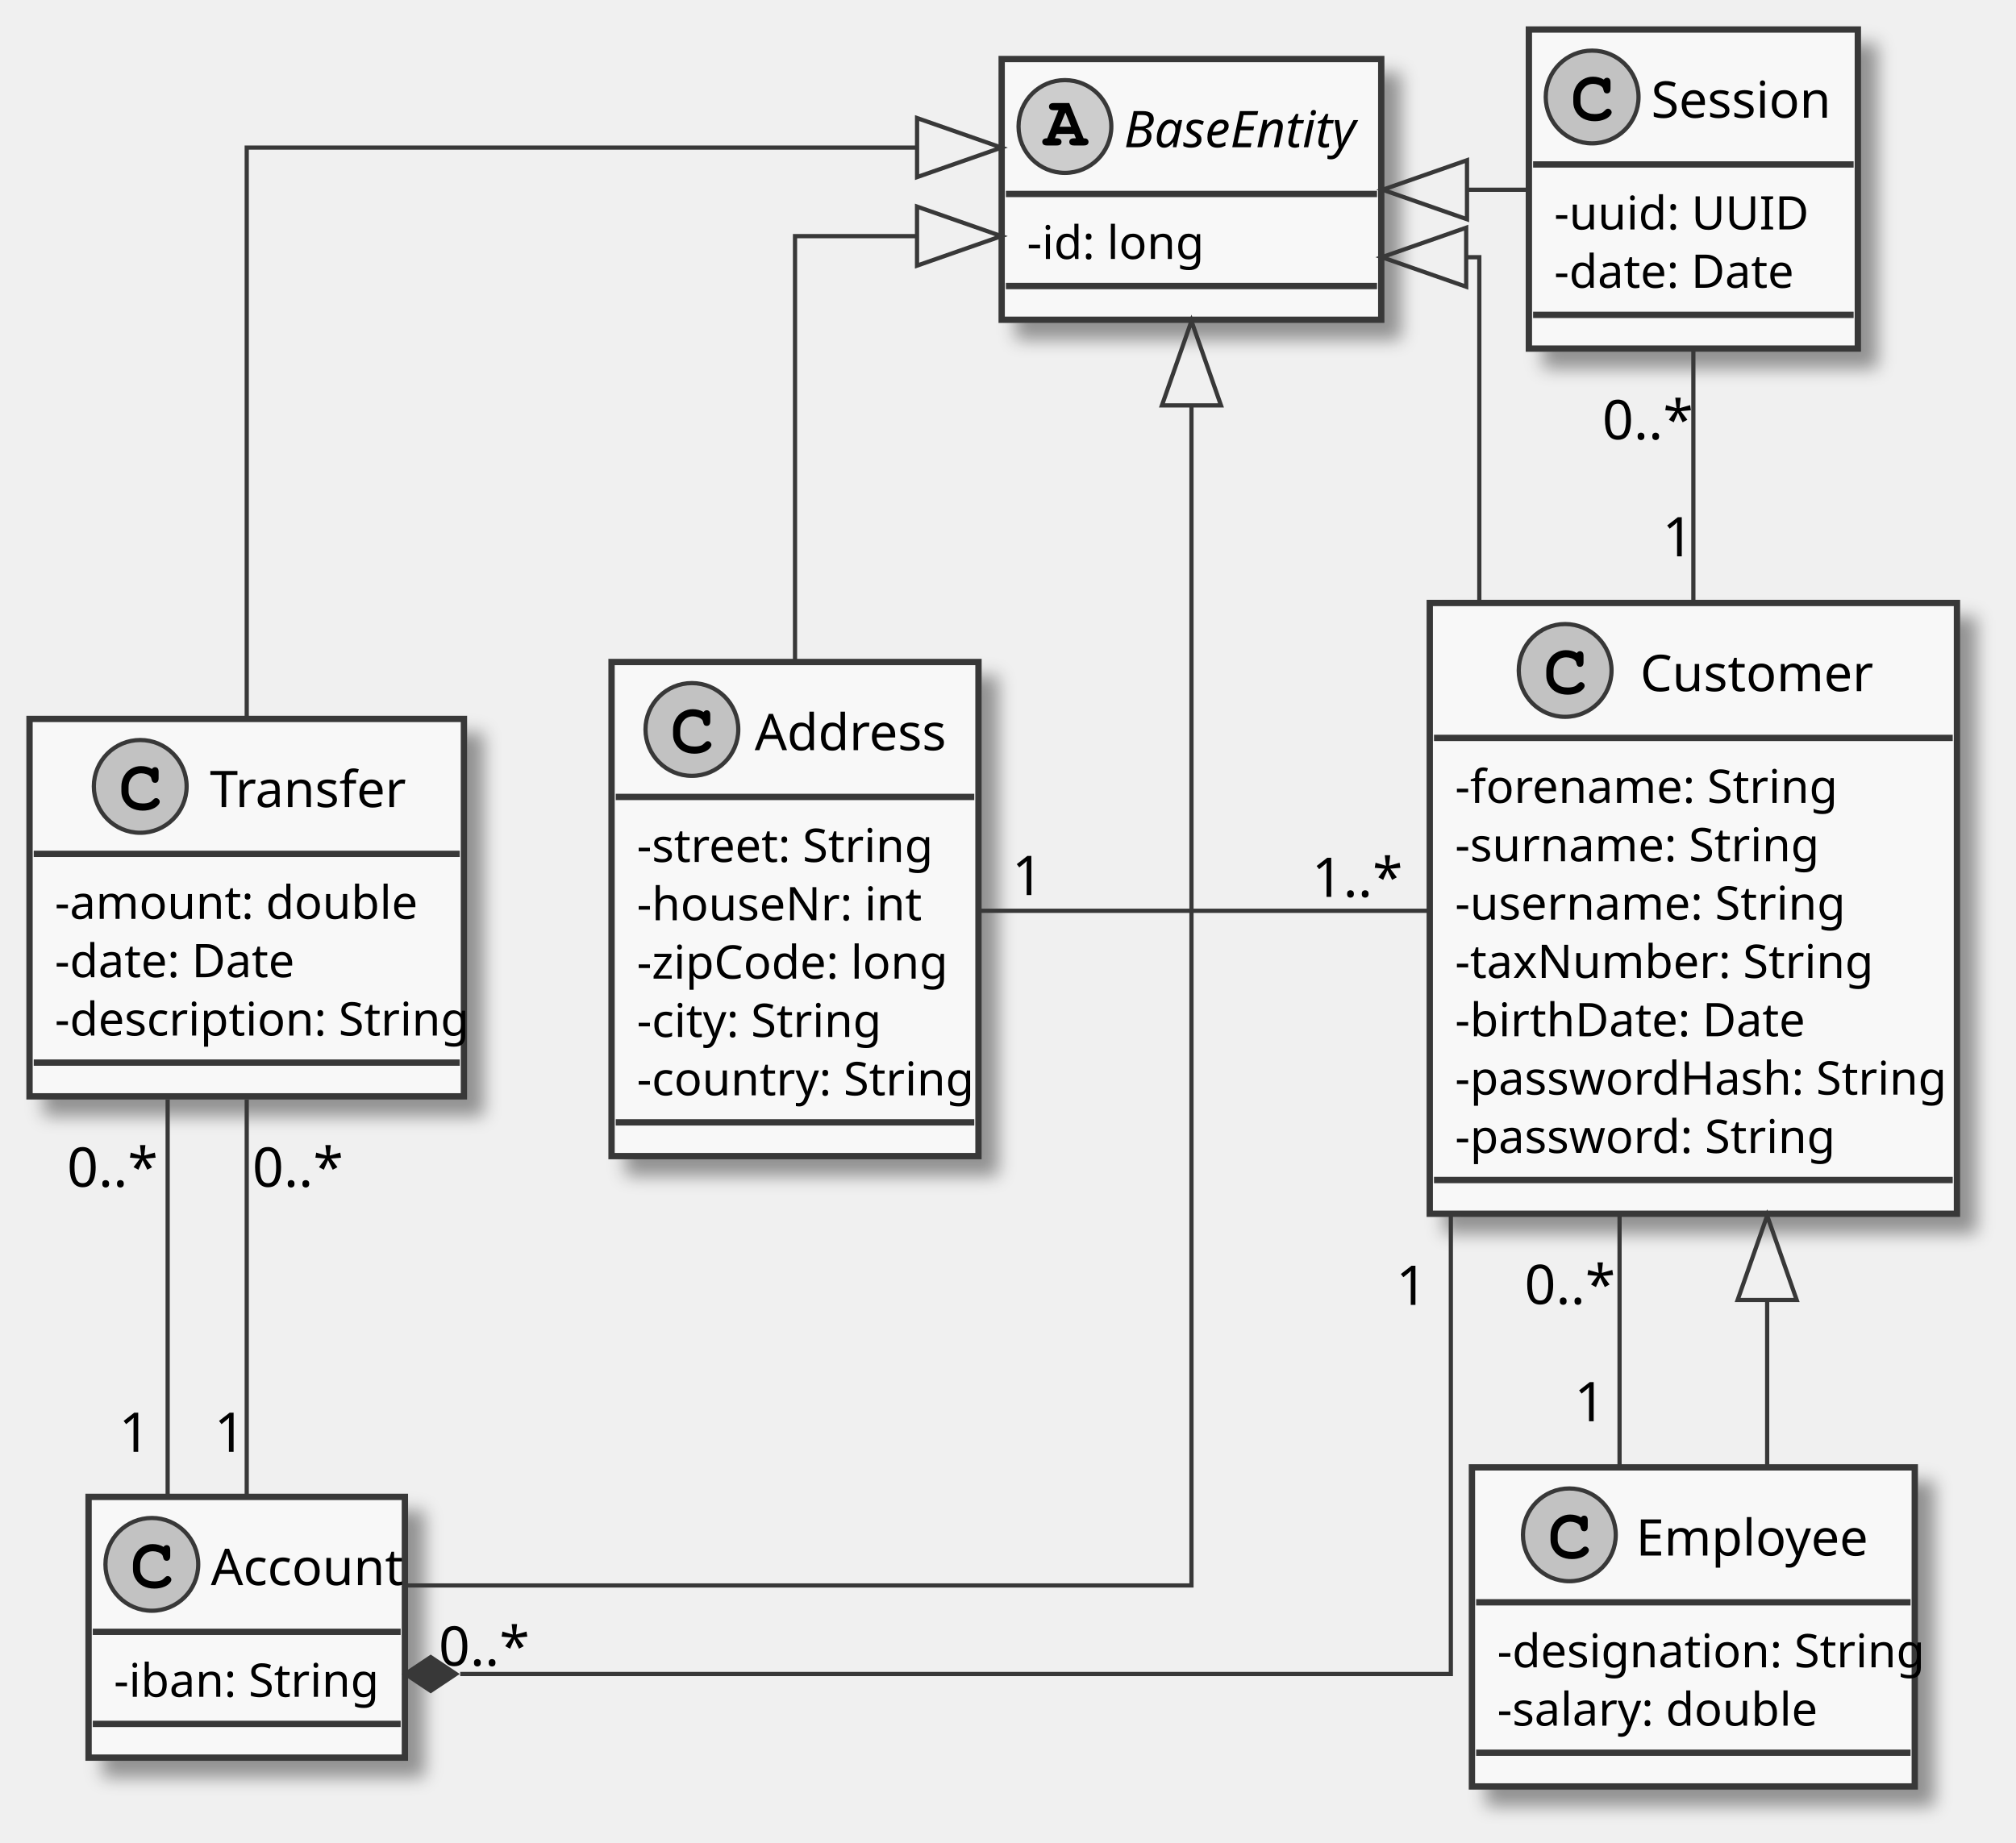
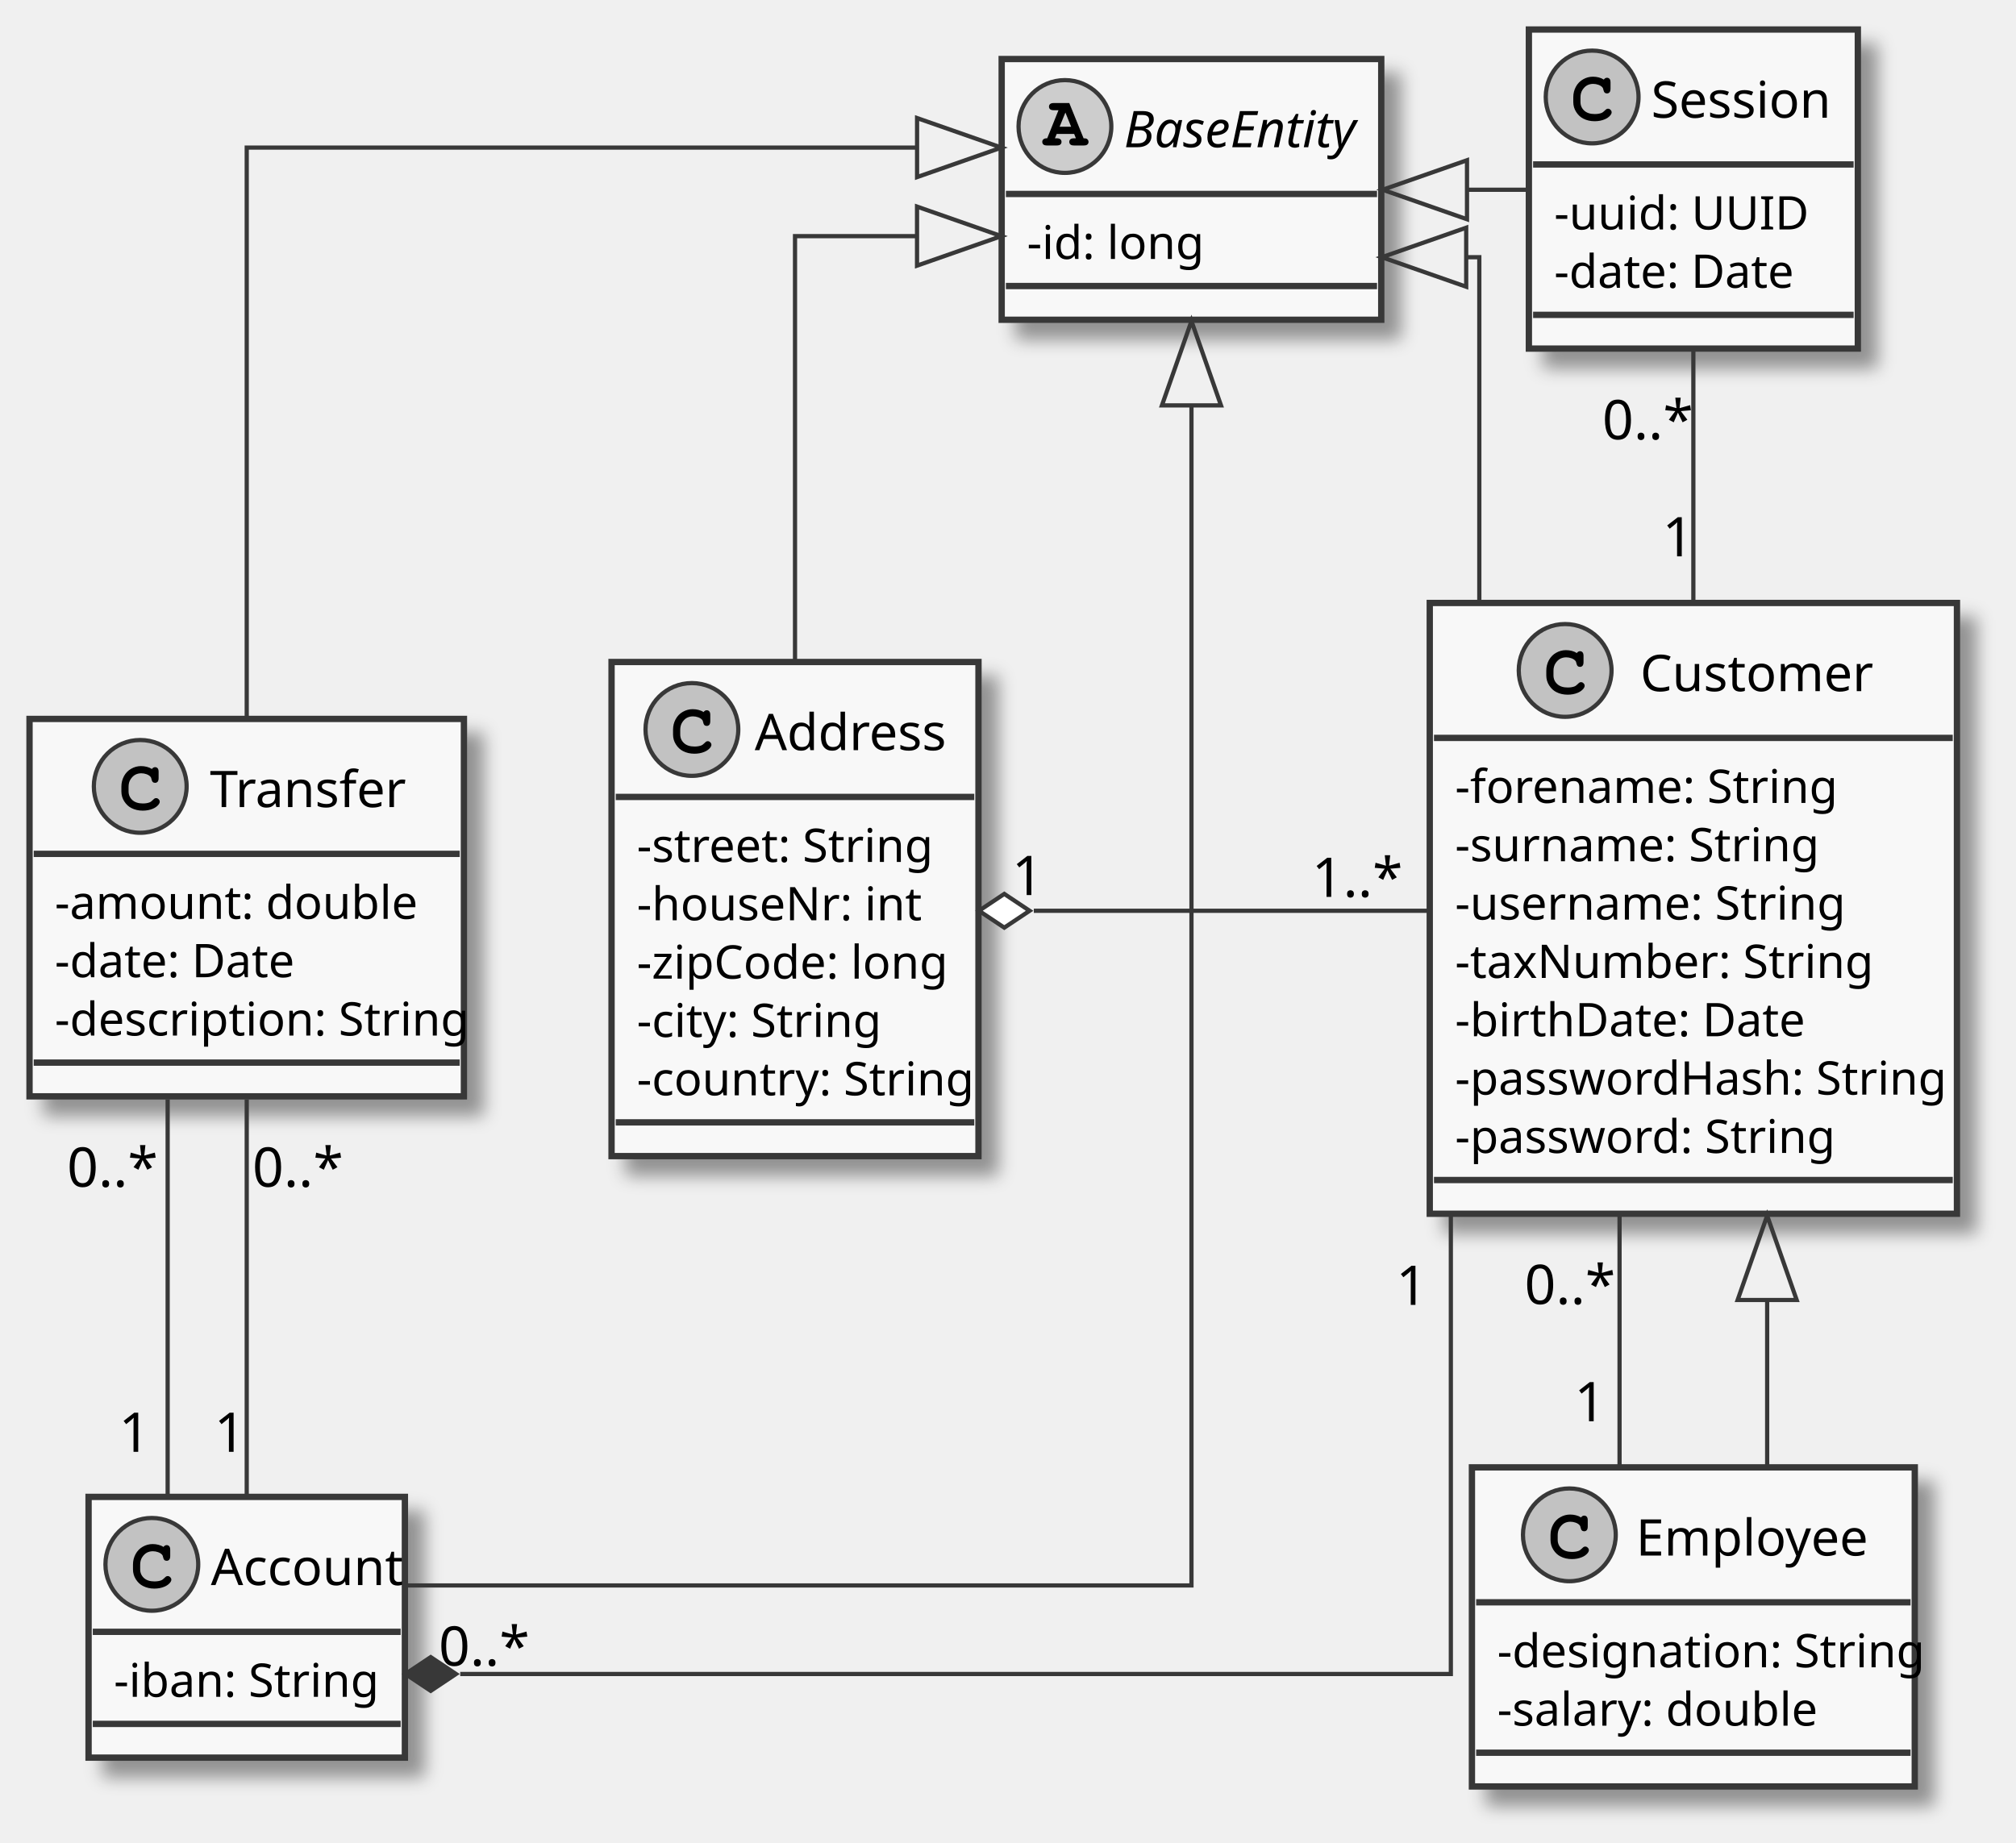
<svg xmlns="http://www.w3.org/2000/svg" contentScriptType="application/ecmascript" contentStyleType="text/css" height="437px" preserveAspectRatio="none" style="width:478px;height:437px;" version="1.1" viewBox="0 0 478 437" width="478px" zoomAndPan="magnify">
  <defs>
-     <filter height="300%" id="f1pcri9wkfzees" width="300%" x="-1" y="-1">
+     <filter height="300%" id="f1jjltn5rezrqn" width="300%" x="-1" y="-1">
      <feGaussianBlur result="blurOut" stdDeviation="2.0" />
      <feColorMatrix in="blurOut" result="blurOut2" type="matrix" values="0 0 0 0 0 0 0 0 0 0 0 0 0 0 0 0 0 0 .4 0" />
      <feOffset dx="4.0" dy="4.0" in="blurOut2" result="blurOut3" />
      <feBlend in="SourceGraphic" in2="blurOut3" mode="normal" />
    </filter>
  </defs>
  <g>
-     <rect codeLine="6" fill="#F8F8F8" filter="url(#f1pcri9wkfzees)" height="61.836" id="BaseEntity" style="stroke: #383838; stroke-width: 1.5;" width="90" x="237.5" y="14" />
+     <rect codeLine="6" fill="#F8F8F8" filter="url(#f1jjltn5rezrqn)" height="61.836" id="BaseEntity" style="stroke: #383838; stroke-width: 1.5;" width="90" x="237.5" y="14" />
    <ellipse cx="252.5" cy="30" fill="#CDCDCD" rx="11" ry="11" style="stroke: #383838; stroke-width: 1.0;" />
    <path d="M254.688,31.766 L250.547,31.766 L250.125,32.797 L250.547,32.797 Q251.156,32.797 251.422,33.031 Q251.688,33.266 251.688,33.656 Q251.688,34.031 251.422,34.266 Q251.156,34.5 250.547,34.5 L248.25,34.5 Q247.641,34.5 247.391,34.266 Q247.125,34.031 247.125,33.641 Q247.125,33.266 247.406,33.031 Q247.672,32.781 248.297,32.797 L250.969,26.141 L249.859,26.141 Q249.25,26.141 248.984,25.906 Q248.719,25.672 248.719,25.281 Q248.719,24.906 248.984,24.672 Q249.25,24.438 249.859,24.438 L253.531,24.438 L256.922,32.797 Q257.516,32.797 257.703,32.938 Q258.094,33.203 258.094,33.656 Q258.094,34.031 257.828,34.266 Q257.578,34.5 256.969,34.5 L254.672,34.5 Q254.062,34.5 253.797,34.266 Q253.531,34.031 253.531,33.641 Q253.531,33.266 253.797,33.031 Q254.062,32.797 254.672,32.797 L255.094,32.797 L254.688,31.766 Z M253.969,30.062 L252.609,26.688 L251.234,30.062 L253.969,30.062 Z " />
    <text fill="#000000" font-family="sans-serif" font-size="12" font-style="italic" lengthAdjust="spacingAndGlyphs" textLength="58" x="266.5" y="34.91">BaseEntity</text>
    <line style="stroke: #383838; stroke-width: 1.5;" x1="238.5" x2="326.5" y1="46" y2="46" />
    <text fill="#000000" font-family="sans-serif" font-size="11" lengthAdjust="spacingAndGlyphs" textLength="38" x="243.5" y="61.419">-id: long</text>
    <line style="stroke: #383838; stroke-width: 1.5;" x1="238.5" x2="326.5" y1="67.836" y2="67.836" />
-     <rect codeLine="13" fill="#F8F8F8" filter="url(#f1pcri9wkfzees)" height="61.836" id="Account" style="stroke: #383838; stroke-width: 1.5;" width="75" x="21" y="355" />
+     <rect codeLine="13" fill="#F8F8F8" filter="url(#f1jjltn5rezrqn)" height="61.836" id="Account" style="stroke: #383838; stroke-width: 1.5;" width="75" x="21" y="355" />
    <ellipse cx="36" cy="371" fill="#C2C2C2" rx="11" ry="11" style="stroke: #383838; stroke-width: 1.0;" />
    <path d="M38.766,366.875 Q38.922,366.656 39.109,366.547 Q39.297,366.438 39.516,366.438 Q39.891,366.438 40.125,366.703 Q40.359,366.953 40.359,367.562 L40.359,369.016 Q40.359,369.625 40.125,369.891 Q39.891,370.156 39.516,370.156 Q39.172,370.156 38.969,369.953 Q38.766,369.766 38.656,369.25 Q38.609,368.891 38.422,368.703 Q38.094,368.328 37.484,368.109 Q36.875,367.891 36.25,367.891 Q35.484,367.891 34.844,368.219 Q34.219,368.547 33.719,369.297 Q33.234,370.047 33.234,371.078 L33.234,372.172 Q33.234,373.406 34.125,374.234 Q35.016,375.047 36.609,375.047 Q37.547,375.047 38.203,374.797 Q38.594,374.641 39.016,374.203 Q39.281,373.938 39.422,373.859 Q39.578,373.781 39.781,373.781 Q40.109,373.781 40.359,374.047 Q40.625,374.297 40.625,374.641 Q40.625,374.984 40.281,375.391 Q39.781,375.969 38.984,376.297 Q37.906,376.75 36.609,376.75 Q35.094,376.75 33.891,376.125 Q32.906,375.625 32.219,374.562 Q31.531,373.484 31.531,372.203 L31.531,371.047 Q31.531,369.719 32.141,368.578 Q32.766,367.422 33.859,366.812 Q34.953,366.188 36.188,366.188 Q36.922,366.188 37.562,366.359 Q38.219,366.516 38.766,366.875 Z " />
    <text fill="#000000" font-family="sans-serif" font-size="12" lengthAdjust="spacingAndGlyphs" textLength="43" x="50" y="375.91">Account</text>
    <line style="stroke: #383838; stroke-width: 1.5;" x1="22" x2="95" y1="387" y2="387" />
    <text fill="#000000" font-family="sans-serif" font-size="11" lengthAdjust="spacingAndGlyphs" textLength="58" x="27" y="402.419">-iban: String</text>
    <line style="stroke: #383838; stroke-width: 1.5;" x1="22" x2="95" y1="408.836" y2="408.836" />
-     <rect codeLine="17" fill="#F8F8F8" filter="url(#f1pcri9wkfzees)" height="117.18" id="Address" style="stroke: #383838; stroke-width: 1.5;" width="87" x="145" y="157" />
+     <rect codeLine="17" fill="#F8F8F8" filter="url(#f1jjltn5rezrqn)" height="117.18" id="Address" style="stroke: #383838; stroke-width: 1.5;" width="87" x="145" y="157" />
    <ellipse cx="164.05" cy="173" fill="#C2C2C2" rx="11" ry="11" style="stroke: #383838; stroke-width: 1.0;" />
    <path d="M166.816,168.875 Q166.972,168.656 167.159,168.547 Q167.347,168.438 167.566,168.438 Q167.941,168.438 168.175,168.703 Q168.409,168.953 168.409,169.562 L168.409,171.016 Q168.409,171.625 168.175,171.891 Q167.941,172.156 167.566,172.156 Q167.222,172.156 167.019,171.953 Q166.816,171.766 166.706,171.25 Q166.659,170.891 166.472,170.703 Q166.144,170.328 165.534,170.109 Q164.925,169.891 164.3,169.891 Q163.534,169.891 162.894,170.219 Q162.269,170.547 161.769,171.297 Q161.284,172.047 161.284,173.078 L161.284,174.172 Q161.284,175.406 162.175,176.234 Q163.066,177.047 164.659,177.047 Q165.597,177.047 166.253,176.797 Q166.644,176.641 167.066,176.203 Q167.331,175.938 167.472,175.859 Q167.628,175.781 167.831,175.781 Q168.159,175.781 168.409,176.047 Q168.675,176.297 168.675,176.641 Q168.675,176.984 168.331,177.391 Q167.831,177.969 167.034,178.297 Q165.956,178.75 164.659,178.75 Q163.144,178.75 161.941,178.125 Q160.956,177.625 160.269,176.562 Q159.581,175.484 159.581,174.203 L159.581,173.047 Q159.581,171.719 160.191,170.578 Q160.816,169.422 161.909,168.812 Q163.003,168.188 164.238,168.188 Q164.972,168.188 165.613,168.359 Q166.269,168.516 166.816,168.875 Z " />
    <text fill="#000000" font-family="sans-serif" font-size="12" lengthAdjust="spacingAndGlyphs" textLength="46" x="178.95" y="177.91">Address</text>
    <line style="stroke: #383838; stroke-width: 1.5;" x1="146" x2="231" y1="189" y2="189" />
    <text fill="#000000" font-family="sans-serif" font-size="11" lengthAdjust="spacingAndGlyphs" textLength="66" x="151" y="204.419">-street: String</text>
    <text fill="#000000" font-family="sans-serif" font-size="11" lengthAdjust="spacingAndGlyphs" textLength="62" x="151" y="218.255">-houseNr: int</text>
    <text fill="#000000" font-family="sans-serif" font-size="11" lengthAdjust="spacingAndGlyphs" textLength="69" x="151" y="232.091">-zipCode: long</text>
    <text fill="#000000" font-family="sans-serif" font-size="11" lengthAdjust="spacingAndGlyphs" textLength="55" x="151" y="245.927">-city: String</text>
    <text fill="#000000" font-family="sans-serif" font-size="11" lengthAdjust="spacingAndGlyphs" textLength="75" x="151" y="259.763">-country: String</text>
    <line style="stroke: #383838; stroke-width: 1.5;" x1="146" x2="231" y1="266.18" y2="266.18" />
-     <rect codeLine="27" fill="#F8F8F8" filter="url(#f1pcri9wkfzees)" height="144.852" id="Customer" style="stroke: #383838; stroke-width: 1.5;" width="125" x="339" y="143" />
+     <rect codeLine="27" fill="#F8F8F8" filter="url(#f1jjltn5rezrqn)" height="144.852" id="Customer" style="stroke: #383838; stroke-width: 1.5;" width="125" x="339" y="143" />
    <ellipse cx="371.1" cy="159" fill="#C2C2C2" rx="11" ry="11" style="stroke: #383838; stroke-width: 1.0;" />
    <path d="M373.866,154.875 Q374.022,154.656 374.209,154.547 Q374.397,154.438 374.616,154.438 Q374.991,154.438 375.225,154.703 Q375.459,154.953 375.459,155.562 L375.459,157.016 Q375.459,157.625 375.225,157.891 Q374.991,158.156 374.616,158.156 Q374.272,158.156 374.069,157.953 Q373.866,157.766 373.756,157.25 Q373.709,156.891 373.522,156.703 Q373.194,156.328 372.584,156.109 Q371.975,155.891 371.35,155.891 Q370.584,155.891 369.944,156.219 Q369.319,156.547 368.819,157.297 Q368.334,158.047 368.334,159.078 L368.334,160.172 Q368.334,161.406 369.225,162.234 Q370.116,163.047 371.709,163.047 Q372.647,163.047 373.303,162.797 Q373.694,162.641 374.116,162.203 Q374.381,161.938 374.522,161.859 Q374.678,161.781 374.881,161.781 Q375.209,161.781 375.459,162.047 Q375.725,162.297 375.725,162.641 Q375.725,162.984 375.381,163.391 Q374.881,163.969 374.084,164.297 Q373.006,164.75 371.709,164.75 Q370.194,164.75 368.991,164.125 Q368.006,163.625 367.319,162.562 Q366.631,161.484 366.631,160.203 L366.631,159.047 Q366.631,157.719 367.241,156.578 Q367.866,155.422 368.959,154.812 Q370.053,154.188 371.288,154.188 Q372.022,154.188 372.663,154.359 Q373.319,154.516 373.866,154.875 Z " />
    <text fill="#000000" font-family="sans-serif" font-size="12" lengthAdjust="spacingAndGlyphs" textLength="55" x="388.9" y="163.91">Customer</text>
    <line style="stroke: #383838; stroke-width: 1.5;" x1="340" x2="463" y1="175" y2="175" />
    <text fill="#000000" font-family="sans-serif" font-size="11" lengthAdjust="spacingAndGlyphs" textLength="84" x="345" y="190.419">-forename: String</text>
    <text fill="#000000" font-family="sans-serif" font-size="11" lengthAdjust="spacingAndGlyphs" textLength="80" x="345" y="204.255">-surname: String</text>
    <text fill="#000000" font-family="sans-serif" font-size="11" lengthAdjust="spacingAndGlyphs" textLength="86" x="345" y="218.091">-username: String</text>
    <text fill="#000000" font-family="sans-serif" font-size="11" lengthAdjust="spacingAndGlyphs" textLength="90" x="345" y="231.927">-taxNumber: String</text>
    <text fill="#000000" font-family="sans-serif" font-size="11" lengthAdjust="spacingAndGlyphs" textLength="75" x="345" y="245.763">-birthDate: Date</text>
    <text fill="#000000" font-family="sans-serif" font-size="11" lengthAdjust="spacingAndGlyphs" textLength="113" x="345" y="259.599">-passwordHash: String</text>
    <text fill="#000000" font-family="sans-serif" font-size="11" lengthAdjust="spacingAndGlyphs" textLength="88" x="345" y="273.435">-password: String</text>
    <line style="stroke: #383838; stroke-width: 1.5;" x1="340" x2="463" y1="279.852" y2="279.852" />
-     <rect codeLine="37" fill="#F8F8F8" filter="url(#f1pcri9wkfzees)" height="75.672" id="Employee" style="stroke: #383838; stroke-width: 1.5;" width="105" x="349" y="348" />
+     <rect codeLine="37" fill="#F8F8F8" filter="url(#f1jjltn5rezrqn)" height="75.672" id="Employee" style="stroke: #383838; stroke-width: 1.5;" width="105" x="349" y="348" />
    <ellipse cx="372.1" cy="364" fill="#C2C2C2" rx="11" ry="11" style="stroke: #383838; stroke-width: 1.0;" />
    <path d="M374.866,359.875 Q375.022,359.656 375.209,359.547 Q375.397,359.438 375.616,359.438 Q375.991,359.438 376.225,359.703 Q376.459,359.953 376.459,360.562 L376.459,362.016 Q376.459,362.625 376.225,362.891 Q375.991,363.156 375.616,363.156 Q375.272,363.156 375.069,362.953 Q374.866,362.766 374.756,362.25 Q374.709,361.891 374.522,361.703 Q374.194,361.328 373.584,361.109 Q372.975,360.891 372.35,360.891 Q371.584,360.891 370.944,361.219 Q370.319,361.547 369.819,362.297 Q369.334,363.047 369.334,364.078 L369.334,365.172 Q369.334,366.406 370.225,367.234 Q371.116,368.047 372.709,368.047 Q373.647,368.047 374.303,367.797 Q374.694,367.641 375.116,367.203 Q375.381,366.938 375.522,366.859 Q375.678,366.781 375.881,366.781 Q376.209,366.781 376.459,367.047 Q376.725,367.297 376.725,367.641 Q376.725,367.984 376.381,368.391 Q375.881,368.969 375.084,369.297 Q374.006,369.75 372.709,369.75 Q371.194,369.75 369.991,369.125 Q369.006,368.625 368.319,367.562 Q367.631,366.484 367.631,365.203 L367.631,364.047 Q367.631,362.719 368.241,361.578 Q368.866,360.422 369.959,359.812 Q371.053,359.188 372.288,359.188 Q373.022,359.188 373.663,359.359 Q374.319,359.516 374.866,359.875 Z " />
    <text fill="#000000" font-family="sans-serif" font-size="12" lengthAdjust="spacingAndGlyphs" textLength="55" x="387.9" y="368.91">Employee</text>
    <line style="stroke: #383838; stroke-width: 1.5;" x1="350" x2="453" y1="380" y2="380" />
    <text fill="#000000" font-family="sans-serif" font-size="11" lengthAdjust="spacingAndGlyphs" textLength="93" x="355" y="395.419">-designation: String</text>
    <text fill="#000000" font-family="sans-serif" font-size="11" lengthAdjust="spacingAndGlyphs" textLength="72" x="355" y="409.255">-salary: double</text>
    <line style="stroke: #383838; stroke-width: 1.5;" x1="350" x2="453" y1="415.672" y2="415.672" />
-     <rect codeLine="42" fill="#F8F8F8" filter="url(#f1pcri9wkfzees)" height="75.672" id="Session" style="stroke: #383838; stroke-width: 1.5;" width="78" x="362.5" y="7" />
+     <rect codeLine="42" fill="#F8F8F8" filter="url(#f1jjltn5rezrqn)" height="75.672" id="Session" style="stroke: #383838; stroke-width: 1.5;" width="78" x="362.5" y="7" />
    <ellipse cx="377.5" cy="23" fill="#C2C2C2" rx="11" ry="11" style="stroke: #383838; stroke-width: 1.0;" />
    <path d="M380.266,18.875 Q380.422,18.656 380.609,18.547 Q380.797,18.438 381.016,18.438 Q381.391,18.438 381.625,18.703 Q381.859,18.953 381.859,19.562 L381.859,21.016 Q381.859,21.625 381.625,21.891 Q381.391,22.156 381.016,22.156 Q380.672,22.156 380.469,21.953 Q380.266,21.766 380.156,21.25 Q380.109,20.891 379.922,20.703 Q379.594,20.328 378.984,20.109 Q378.375,19.891 377.75,19.891 Q376.984,19.891 376.344,20.219 Q375.719,20.547 375.219,21.297 Q374.734,22.047 374.734,23.078 L374.734,24.172 Q374.734,25.406 375.625,26.234 Q376.516,27.047 378.109,27.047 Q379.047,27.047 379.703,26.797 Q380.094,26.641 380.516,26.203 Q380.781,25.938 380.922,25.859 Q381.078,25.781 381.281,25.781 Q381.609,25.781 381.859,26.047 Q382.125,26.297 382.125,26.641 Q382.125,26.984 381.781,27.391 Q381.281,27.969 380.484,28.297 Q379.406,28.75 378.109,28.75 Q376.594,28.75 375.391,28.125 Q374.406,27.625 373.719,26.562 Q373.031,25.484 373.031,24.203 L373.031,23.047 Q373.031,21.719 373.641,20.578 Q374.266,19.422 375.359,18.812 Q376.453,18.188 377.688,18.188 Q378.422,18.188 379.062,18.359 Q379.719,18.516 380.266,18.875 Z " />
    <text fill="#000000" font-family="sans-serif" font-size="12" lengthAdjust="spacingAndGlyphs" textLength="46" x="391.5" y="27.91">Session</text>
    <line style="stroke: #383838; stroke-width: 1.5;" x1="363.5" x2="439.5" y1="39" y2="39" />
    <text fill="#000000" font-family="sans-serif" font-size="11" lengthAdjust="spacingAndGlyphs" textLength="53" x="368.5" y="54.419">-uuid: UUID</text>
    <text fill="#000000" font-family="sans-serif" font-size="11" lengthAdjust="spacingAndGlyphs" textLength="53" x="368.5" y="68.255">-date: Date</text>
    <line style="stroke: #383838; stroke-width: 1.5;" x1="363.5" x2="439.5" y1="74.672" y2="74.672" />
-     <rect codeLine="47" fill="#F8F8F8" filter="url(#f1pcri9wkfzees)" height="89.508" id="Transfer" style="stroke: #383838; stroke-width: 1.5;" width="103" x="7" y="170.5" />
+     <rect codeLine="47" fill="#F8F8F8" filter="url(#f1jjltn5rezrqn)" height="89.508" id="Transfer" style="stroke: #383838; stroke-width: 1.5;" width="103" x="7" y="170.5" />
    <ellipse cx="33.25" cy="186.5" fill="#C2C2C2" rx="11" ry="11" style="stroke: #383838; stroke-width: 1.0;" />
    <path d="M36.016,182.375 Q36.172,182.156 36.359,182.047 Q36.547,181.938 36.766,181.938 Q37.141,181.938 37.375,182.203 Q37.609,182.453 37.609,183.062 L37.609,184.516 Q37.609,185.125 37.375,185.391 Q37.141,185.656 36.766,185.656 Q36.422,185.656 36.219,185.453 Q36.016,185.266 35.906,184.75 Q35.859,184.391 35.672,184.203 Q35.344,183.828 34.734,183.609 Q34.125,183.391 33.5,183.391 Q32.734,183.391 32.094,183.719 Q31.469,184.047 30.969,184.797 Q30.484,185.547 30.484,186.578 L30.484,187.672 Q30.484,188.906 31.375,189.734 Q32.266,190.547 33.859,190.547 Q34.797,190.547 35.453,190.297 Q35.844,190.141 36.266,189.703 Q36.531,189.438 36.672,189.359 Q36.828,189.281 37.031,189.281 Q37.359,189.281 37.609,189.547 Q37.875,189.797 37.875,190.141 Q37.875,190.484 37.531,190.891 Q37.031,191.469 36.234,191.797 Q35.156,192.25 33.859,192.25 Q32.344,192.25 31.141,191.625 Q30.156,191.125 29.469,190.062 Q28.781,188.984 28.781,187.703 L28.781,186.547 Q28.781,185.219 29.391,184.078 Q30.016,182.922 31.109,182.312 Q32.203,181.688 33.438,181.688 Q34.172,181.688 34.812,181.859 Q35.469,182.016 36.016,182.375 Z " />
    <text fill="#000000" font-family="sans-serif" font-size="12" lengthAdjust="spacingAndGlyphs" textLength="46" x="49.75" y="191.41">Transfer</text>
    <line style="stroke: #383838; stroke-width: 1.5;" x1="8" x2="109" y1="202.5" y2="202.5" />
    <text fill="#000000" font-family="sans-serif" font-size="11" lengthAdjust="spacingAndGlyphs" textLength="77" x="13" y="217.919">-amount: double</text>
    <text fill="#000000" font-family="sans-serif" font-size="11" lengthAdjust="spacingAndGlyphs" textLength="53" x="13" y="231.755">-date: Date</text>
    <text fill="#000000" font-family="sans-serif" font-size="11" lengthAdjust="spacingAndGlyphs" textLength="91" x="13" y="245.591">-description: String</text>
    <line style="stroke: #383838; stroke-width: 1.5;" x1="8" x2="109" y1="252.008" y2="252.008" />
    <path codeLine="55" d="M401.5,83.26 C401.5,100.84 401.5,122.29 401.5,142.75 " fill="none" id="Session-Customer" style="stroke: #383838; stroke-width: 1.0;" />
    <text fill="#000000" font-family="sans-serif" font-size="13" lengthAdjust="spacingAndGlyphs" textLength="20" x="379.906" y="104.182">0..*</text>
    <text fill="#000000" font-family="sans-serif" font-size="13" lengthAdjust="spacingAndGlyphs" textLength="7" x="394.139" y="131.944">1</text>
    <path codeLine="56" d="M344,288.02 C344,338.57 344,397 344,397 C344,397 109.12,397 109.12,397 " fill="none" id="Customer-to-Account" style="stroke: #383838; stroke-width: 1.0;" />
    <polygon fill="#383838" points="96.12,397,102.12,401,108.12,397,102.12,393,96.12,397" style="stroke: #383838; stroke-width: 1.0;" />
    <text fill="#000000" font-family="sans-serif" font-size="13" lengthAdjust="spacingAndGlyphs" textLength="7" x="330.995" y="309.466">1</text>
    <text fill="#000000" font-family="sans-serif" font-size="13" lengthAdjust="spacingAndGlyphs" textLength="20" x="104.007" y="395.035">0..*</text>
-     <path codeLine="57" d="M232.12,216 C262.91,216 304.63,216 338.96,216 " fill="none" id="Address-Customer" style="stroke: #383838; stroke-width: 1.0;" />
+     <path codeLine="57" d="M245.12,216 C245.12,216 338.96,216 338.96,216 " fill="none" id="Address-backto-Customer" style="stroke: #383838; stroke-width: 1.0;" />
+     <polygon fill="#FFFFFF" points="232.12,216,238.12,220,244.12,216,238.12,212,232.12,216" style="stroke: #383838; stroke-width: 1.0;" />
    <text fill="#000000" font-family="sans-serif" font-size="13" lengthAdjust="spacingAndGlyphs" textLength="7" x="239.924" y="212.267">1</text>
    <text fill="#000000" font-family="sans-serif" font-size="13" lengthAdjust="spacingAndGlyphs" textLength="20" x="311.026" y="212.702">1..*</text>
    <path codeLine="58" d="M39.75,260.74 C39.75,290.44 39.75,328.51 39.75,354.84 " fill="none" id="Transfer-Account" style="stroke: #383838; stroke-width: 1.0;" />
    <text fill="#000000" font-family="sans-serif" font-size="13" lengthAdjust="spacingAndGlyphs" textLength="20" x="15.887" y="281.446">0..*</text>
    <text fill="#000000" font-family="sans-serif" font-size="13" lengthAdjust="spacingAndGlyphs" textLength="7" x="28.161" y="344.312">1</text>
    <path codeLine="59" d="M58.5,260.74 C58.5,290.44 58.5,328.51 58.5,354.84 " fill="none" id="Transfer-Account-1" style="stroke: #383838; stroke-width: 1.0;" />
    <text fill="#000000" font-family="sans-serif" font-size="13" lengthAdjust="spacingAndGlyphs" textLength="20" x="59.844" y="281.446">0..*</text>
    <text fill="#000000" font-family="sans-serif" font-size="13" lengthAdjust="spacingAndGlyphs" textLength="7" x="50.778" y="344.312">1</text>
    <path codeLine="60" d="M384,288.3 C384,308.76 384,330.19 384,347.75 " fill="none" id="Customer-Employee" style="stroke: #383838; stroke-width: 1.0;" />
    <text fill="#000000" font-family="sans-serif" font-size="13" lengthAdjust="spacingAndGlyphs" textLength="20" x="361.465" y="309.267">0..*</text>
    <text fill="#000000" font-family="sans-serif" font-size="13" lengthAdjust="spacingAndGlyphs" textLength="7" x="373.259" y="337.067">1</text>
    <path codeLine="68" d="M419,308.3 C419,308.3 419,347.75 419,347.75 " fill="none" id="Customer-backto-Employee" style="stroke: #383838; stroke-width: 1.0;" />
    <polygon fill="none" points="412,308.3,419,288.3,426,308.3,412,308.3" style="stroke: #383838; stroke-width: 1.0;" />
    <path codeLine="62" d="M282.5,96.14 C282.5,96.14 282.5,376 282.5,376 C282.5,376 160.08,376 96.25,376 " fill="none" id="BaseEntity-backto-Account" style="stroke: #383838; stroke-width: 1.0;" />
    <polygon fill="none" points="275.5,96.14,282.5,76.14,289.5,96.14,275.5,96.14" style="stroke: #383838; stroke-width: 1.0;" />
    <path codeLine="63" d="M217.43,56 C217.43,56 188.5,56 188.5,56 C188.5,56 188.5,111.13 188.5,156.56 " fill="none" id="BaseEntity-backto-Address" style="stroke: #383838; stroke-width: 1.0;" />
    <polygon fill="none" points="217.43,49,237.43,56,217.43,63,217.43,49" style="stroke: #383838; stroke-width: 1.0;" />
    <path codeLine="64" d="M347.64,61 C347.64,61 350.75,61 350.75,61 C350.75,61 350.75,102.7 350.75,142.77 " fill="none" id="BaseEntity-backto-Customer" style="stroke: #383838; stroke-width: 1.0;" />
    <polygon fill="none" points="347.64,68,327.64,61,347.64,54,347.64,68" style="stroke: #383838; stroke-width: 1.0;" />
    <path codeLine="65" d="M347.83,45 C347.83,45 362.13,45 362.13,45 " fill="none" id="BaseEntity-backto-Session" style="stroke: #383838; stroke-width: 1.0;" />
    <polygon fill="none" points="347.83,52,327.83,45,347.83,38,347.83,52" style="stroke: #383838; stroke-width: 1.0;" />
    <path codeLine="66" d="M217.44,35 C217.44,35 58.5,35 58.5,35 C58.5,35 58.5,116.96 58.5,170.42 " fill="none" id="BaseEntity-backto-Transfer" style="stroke: #383838; stroke-width: 1.0;" />
    <polygon fill="none" points="217.44,28,237.44,35,217.44,42,217.44,28" style="stroke: #383838; stroke-width: 1.0;" />
  </g>
</svg>
